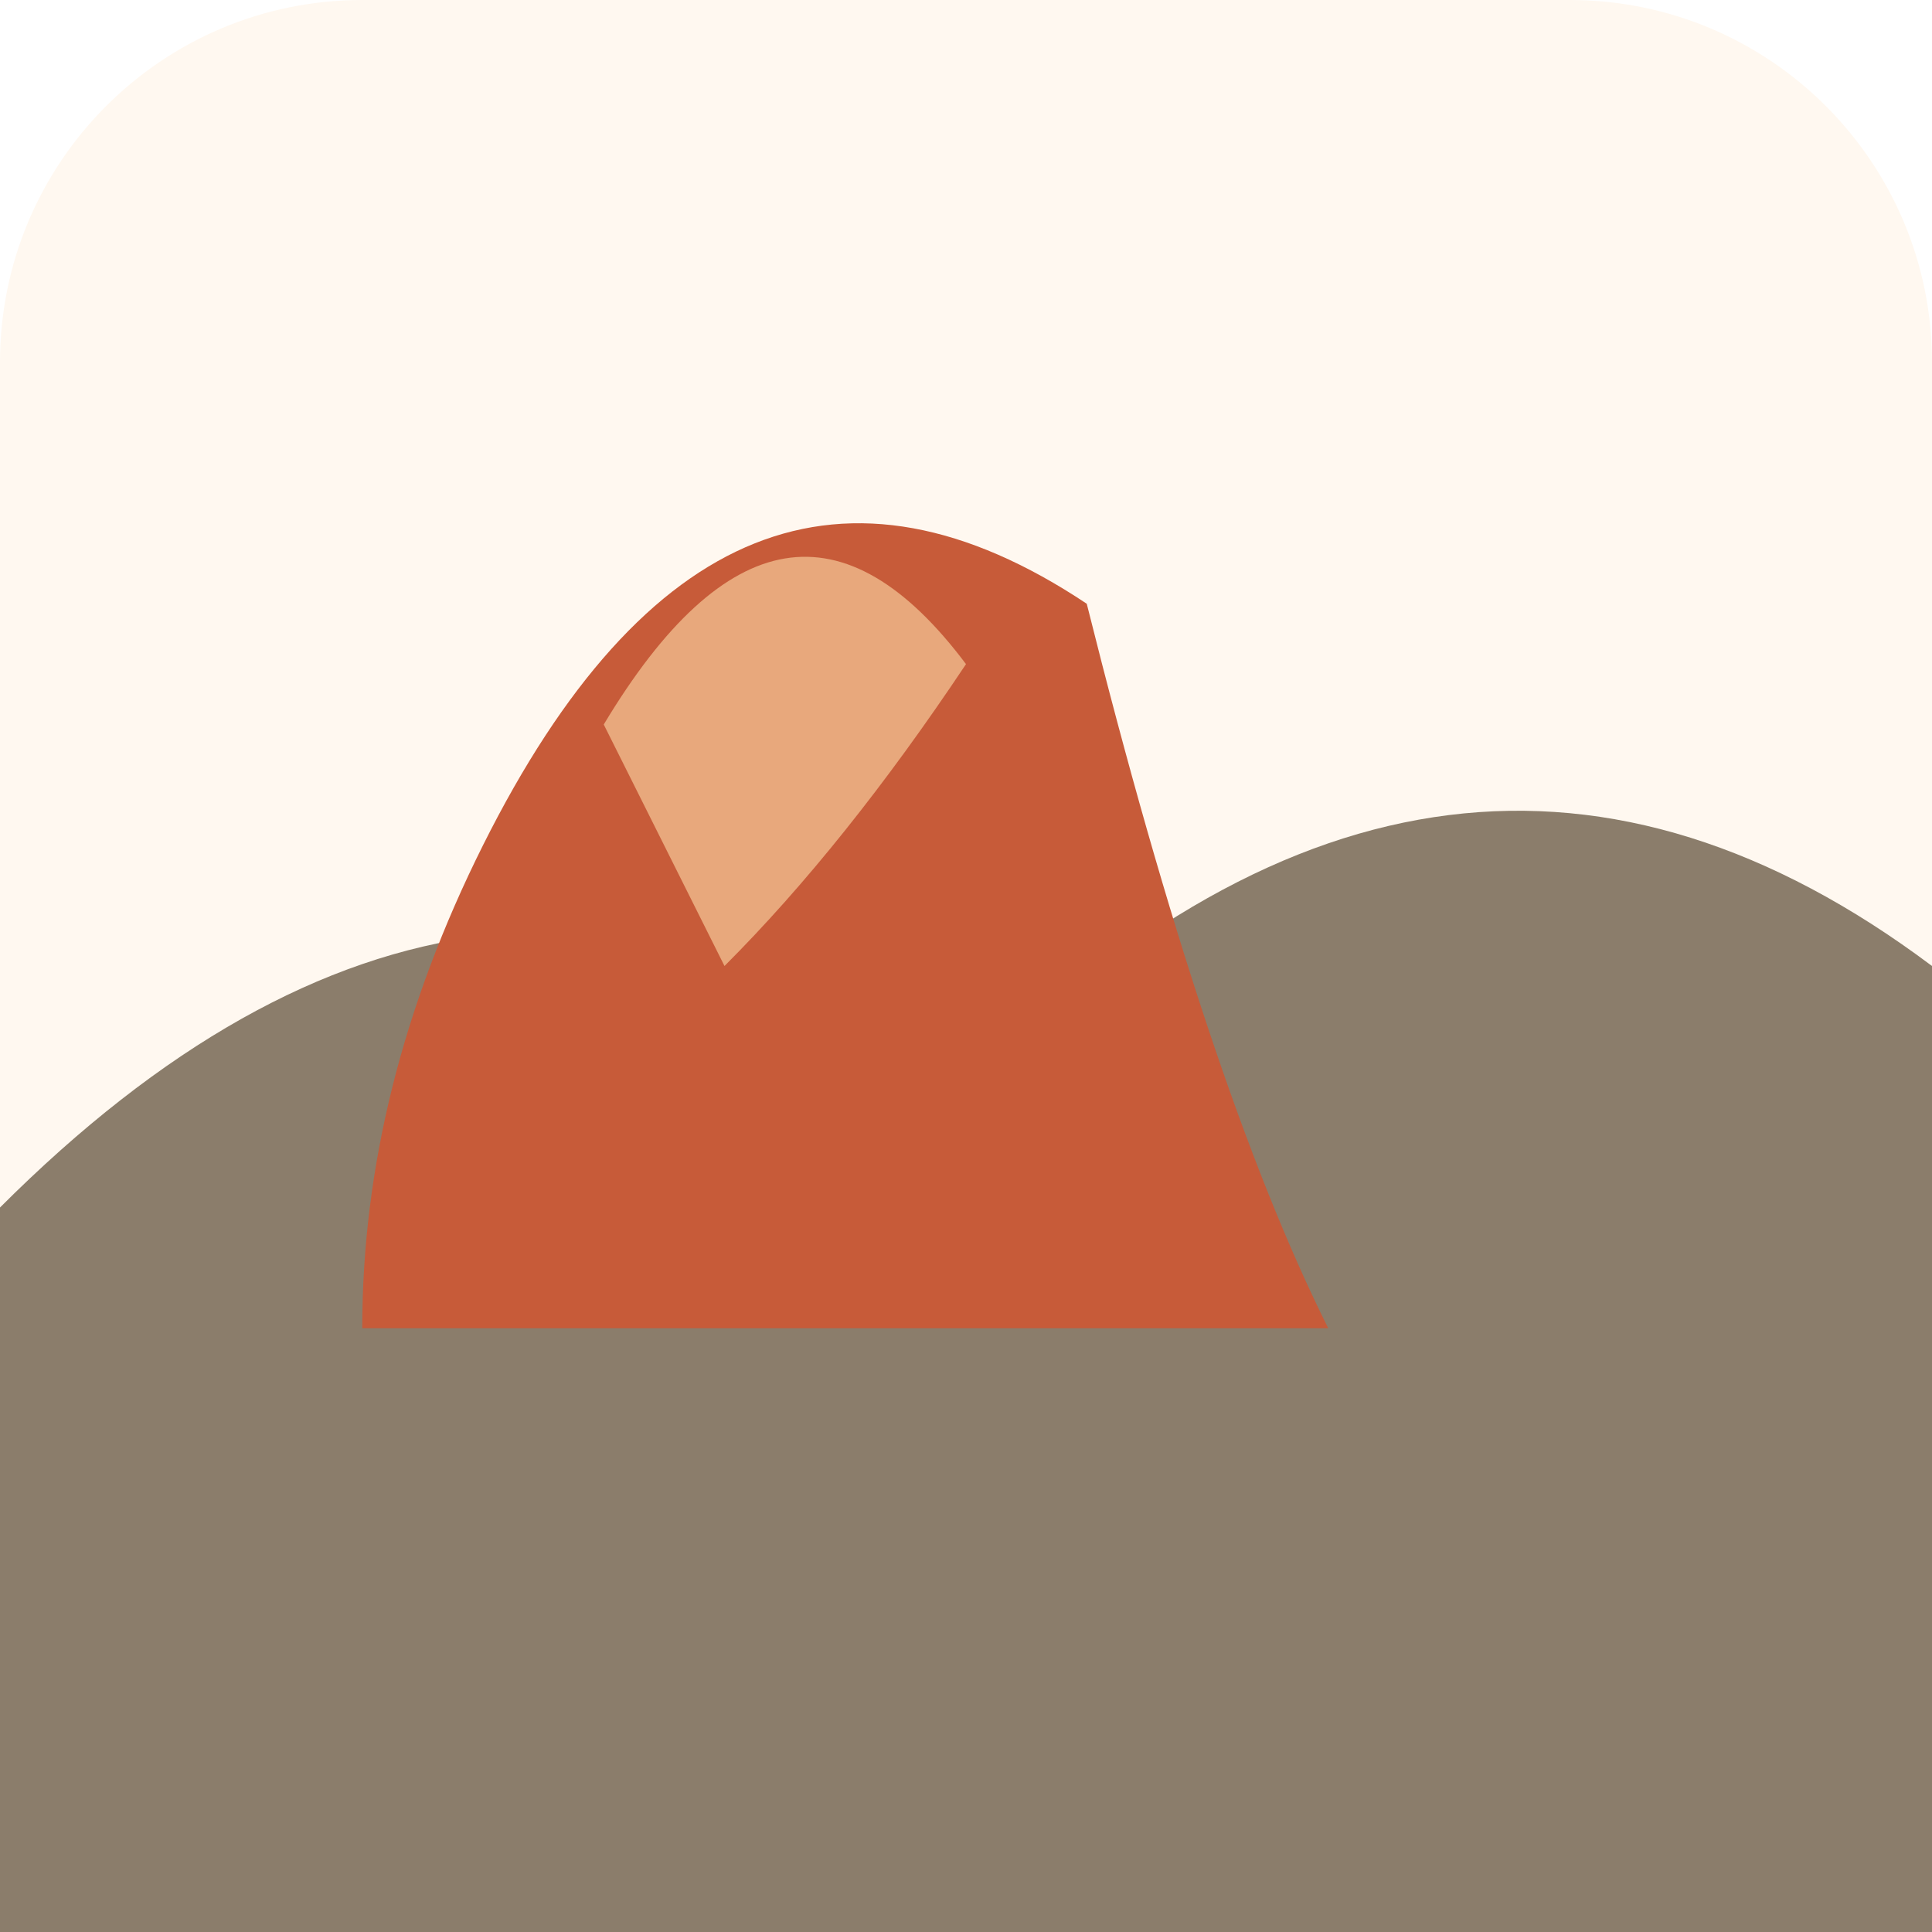
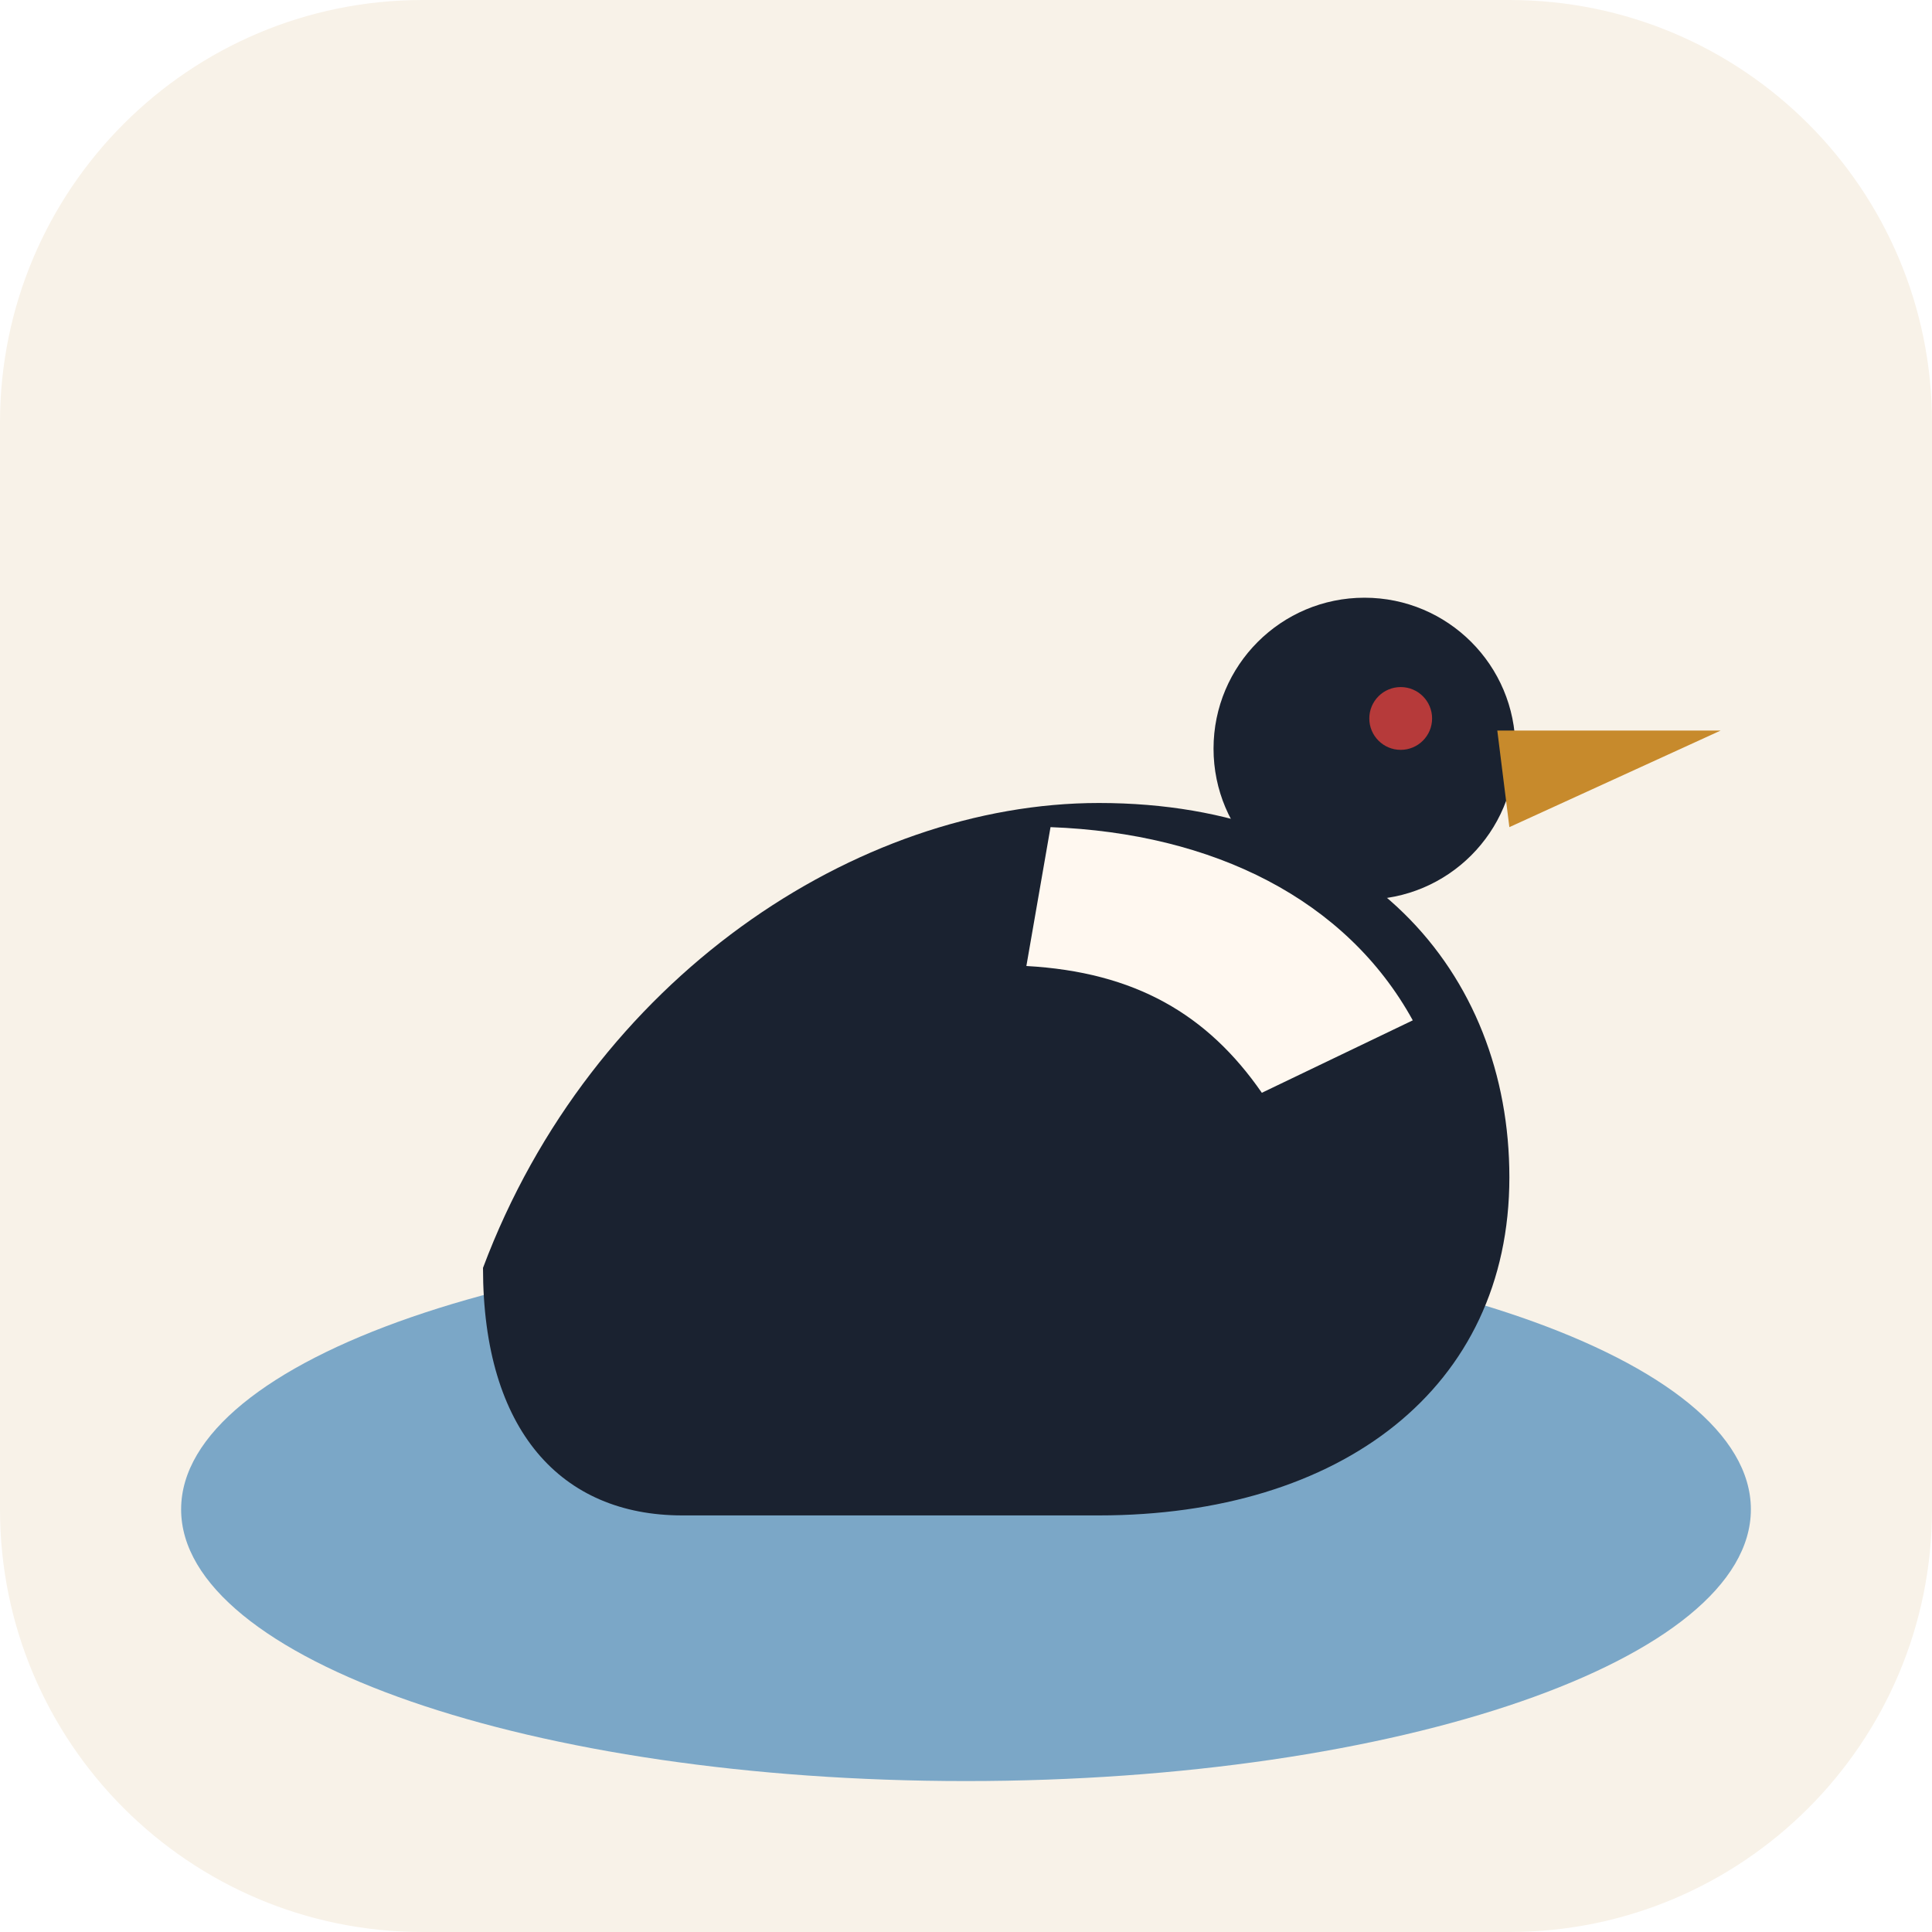
<svg xmlns="http://www.w3.org/2000/svg" viewBox="0 0 32 32">
  <style>
-     .land { fill: #C75B39; }
-     .highlight { fill: #E8A87C; }
-     .hills { fill: #8B7D6B; }
-     .water { fill: #FFF8F0; }
+     .sky { fill: #F8F2E8; }
+     .water { fill: #7BA7C7; }
+     .body { fill: #1A2230; }
+     .neck { fill: #FFF8F0; }
+     .beak { fill: #C78A2C; }
+     .eye { fill: #B63A3A; }
    @media (prefers-color-scheme: dark) {
-       .land { fill: #E8A87C; }
-       .highlight { fill: #C75B39; }
-       .hills { fill: #A89888; }
-       .water { fill: #2D2420; }
+       .sky { fill: #202633; }
+       .water { fill: #4E7292; }
+       .body { fill: #F3F1EC; }
+       .neck { fill: #1A2230; }
+       .beak { fill: #E5B45A; }
+       .eye { fill: #F16C6C; }
    }
  </style>
-   <rect class="water" width="32" height="32" rx="6" />
-   <path class="hills" d="M0 20 Q8 12 16 18 Q24 10 32 16 L32 32 L0 32Z" />
-   <path class="land" d="M8 14 Q12 6 18 10 Q20 18 22 22 L6 22 Q6 18 8 14Z" />
-   <path class="highlight" d="M10 12 Q13 7 16 11 Q14 14 12 16Z" />
+   <rect class="sky" width="32" height="32" rx="7" />
+   <ellipse class="water" cx="16" cy="25" rx="13" ry="4.5" />
+   <path class="body" d="M8 21c1.8-4.8 6.2-7.7 10.2-7.7 4.4 0 6.8 2.8 6.8 6.2 0 3.5-2.8 5.6-6.8 5.6H11.3C9.3 25.1 8 23.7 8 21Z" />
+   <path class="neck" d="M17.4 13.7c2.7.1 4.9 1.2 6 3.2l-2.5 1.2c-.9-1.3-2.1-2-3.9-2.1Z" />
+   <circle class="body" cx="22.6" cy="12.4" r="2.5" />
+   <circle class="eye" cx="23.2" cy="11.9" r="0.52" />
+   <path class="beak" d="M24.8 12.1h3.7l-3.5 1.6Z" />
</svg>
